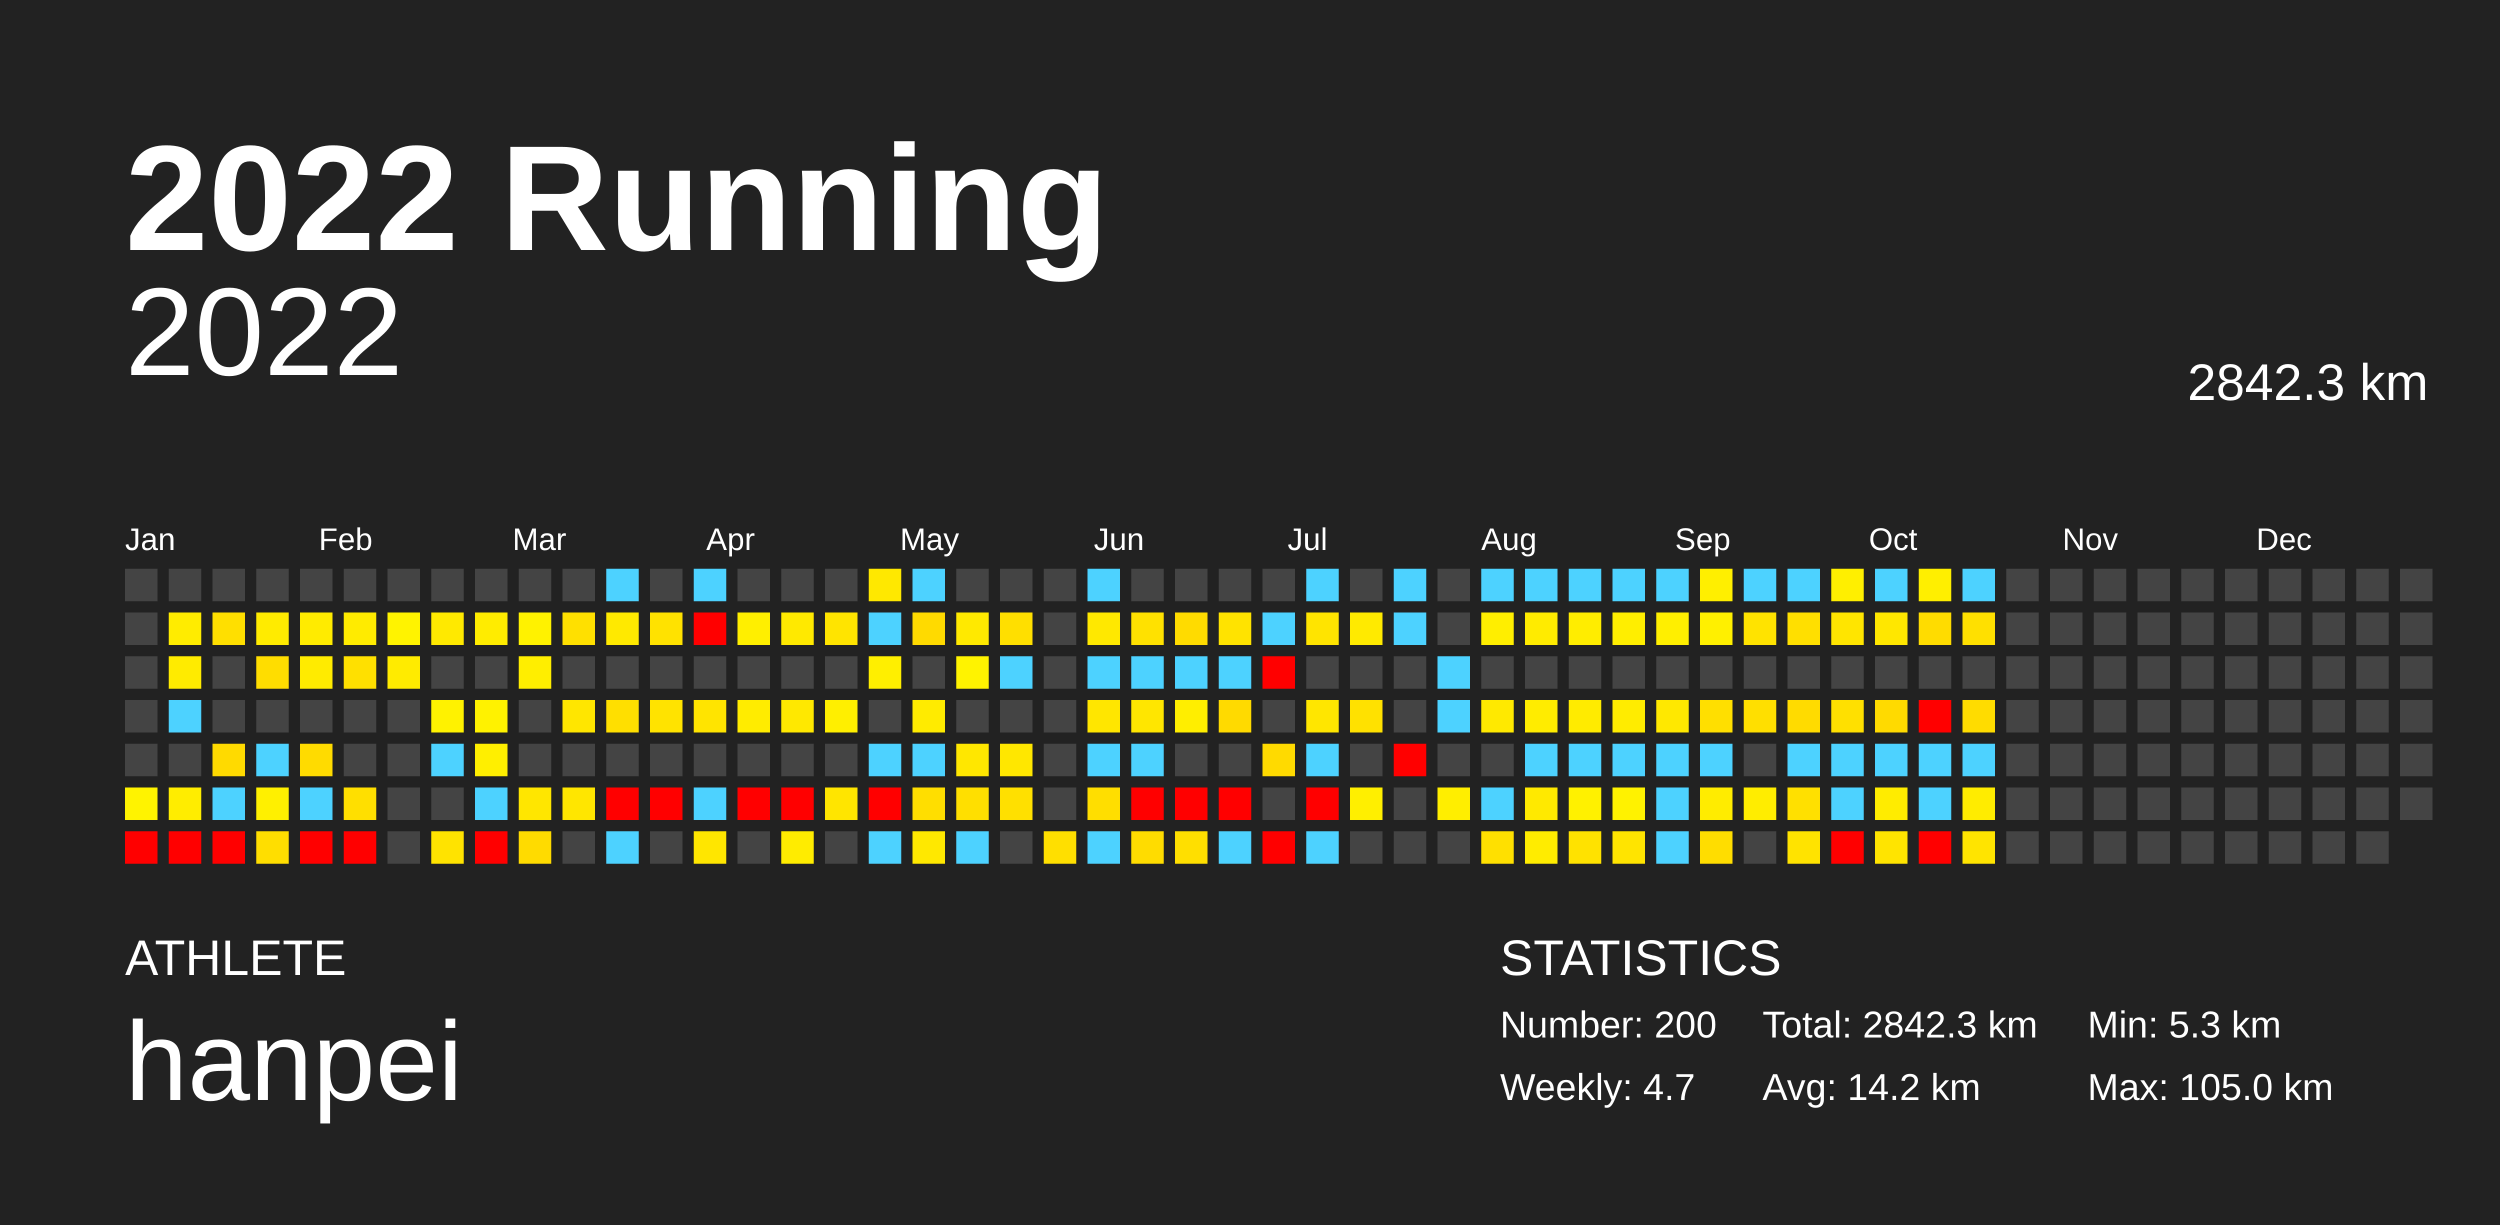
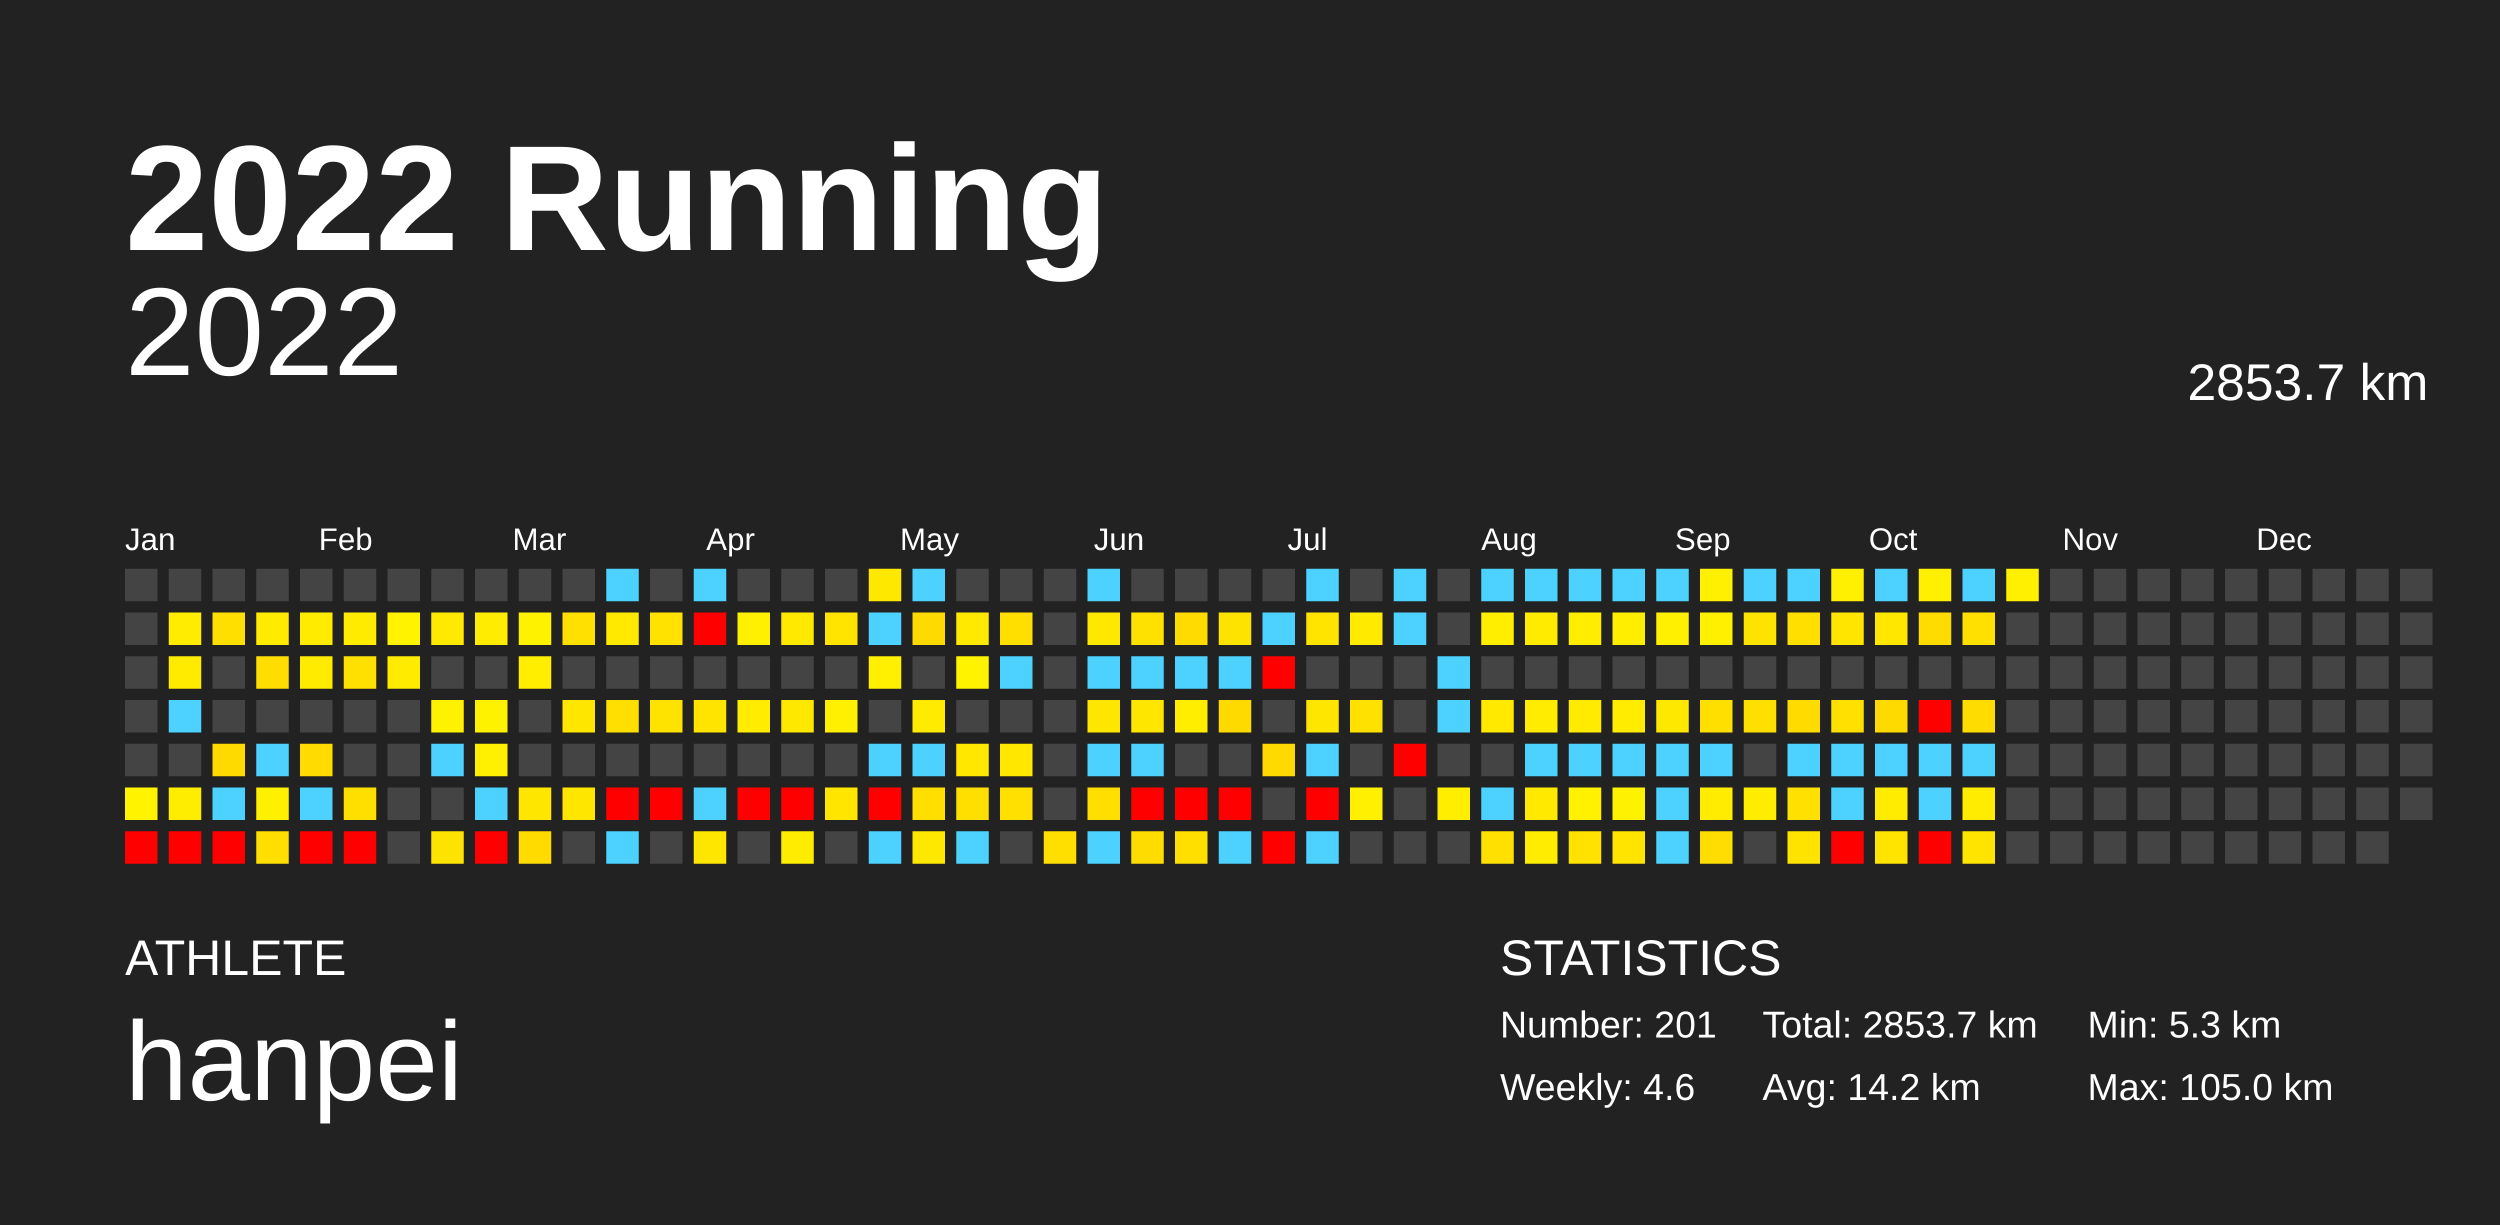
<svg xmlns="http://www.w3.org/2000/svg" baseProfile="full" height="98mm" version="1.1" viewBox="0,0,200,98" width="200mm">
  <defs />
  <rect fill="#222222" height="98" width="200" x="0" y="0" />
  <text fill="#FFFFFF" style="font-size:12px; font-family:Arial; font-weight:bold;" x="10" y="20">2022 Running</text>
  <text fill="#FFFFFF" style="font-size:4px; font-family:Arial" x="10" y="78">ATHLETE</text>
  <text fill="#FFFFFF" style="font-size:9px; font-family:Arial" x="10" y="88">hanpei</text>
  <text fill="#FFFFFF" style="font-size:4px; font-family:Arial" x="120" y="78">STATISTICS</text>
-   <text fill="#FFFFFF" style="font-size:3px; font-family:Arial" x="120" y="83">Number: 200</text>
-   <text fill="#FFFFFF" style="font-size:3px; font-family:Arial" x="120" y="88">Weekly: 4.7</text>
-   <text fill="#FFFFFF" style="font-size:3px; font-family:Arial" x="141" y="83">Total: 2842.3 km</text>
+   <text fill="#FFFFFF" style="font-size:3px; font-family:Arial" x="120" y="83">Number: 201</text>
+   <text fill="#FFFFFF" style="font-size:3px; font-family:Arial" x="120" y="88">Weekly: 4.6</text>
+   <text fill="#FFFFFF" style="font-size:3px; font-family:Arial" x="141" y="83">Total: 2853.7 km</text>
  <text fill="#FFFFFF" style="font-size:3px; font-family:Arial" x="141" y="88">Avg: 14.2 km</text>
  <text fill="#FFFFFF" style="font-size:3px; font-family:Arial" x="167" y="83">Min: 5.3 km</text>
  <text fill="#FFFFFF" style="font-size:3px; font-family:Arial" x="167" y="88">Max: 105.0 km</text>
  <text alignment-baseline="hanging" fill="#FFFFFF" style="font-size:10.0px; font-family:Arial;" x="10" y="30">2022</text>
-   <text alignment-baseline="hanging" fill="#FFFFFF" style="font-size:4.125px; font-family:Arial;" x="175" y="32">2842.3 km</text>
+   <text alignment-baseline="hanging" fill="#FFFFFF" style="font-size:4.125px; font-family:Arial;" x="175" y="32">2853.7 km</text>
  <text fill="#FFFFFF" style="font-size:2.5px; font-family:Arial" x="10.0" y="44">Jan</text>
  <text fill="#FFFFFF" style="font-size:2.5px; font-family:Arial" x="25.5" y="44">Feb</text>
  <text fill="#FFFFFF" style="font-size:2.5px; font-family:Arial" x="41.0" y="44">Mar</text>
  <text fill="#FFFFFF" style="font-size:2.5px; font-family:Arial" x="56.5" y="44">Apr</text>
  <text fill="#FFFFFF" style="font-size:2.5px; font-family:Arial" x="72.0" y="44">May</text>
  <text fill="#FFFFFF" style="font-size:2.5px; font-family:Arial" x="87.5" y="44">Jun</text>
  <text fill="#FFFFFF" style="font-size:2.5px; font-family:Arial" x="103.0" y="44">Jul</text>
  <text fill="#FFFFFF" style="font-size:2.5px; font-family:Arial" x="118.5" y="44">Aug</text>
  <text fill="#FFFFFF" style="font-size:2.5px; font-family:Arial" x="134.0" y="44">Sep</text>
  <text fill="#FFFFFF" style="font-size:2.5px; font-family:Arial" x="149.5" y="44">Oct</text>
  <text fill="#FFFFFF" style="font-size:2.5px; font-family:Arial" x="165.0" y="44">Nov</text>
  <text fill="#FFFFFF" style="font-size:2.5px; font-family:Arial" x="180.5" y="44">Dec</text>
  <rect fill="#444444" height="2.6" width="2.6" x="10.0" y="45.5" />
  <rect fill="#444444" height="2.6" width="2.6" x="10.0" y="49.0" />
  <rect fill="#444444" height="2.6" width="2.6" x="10.0" y="52.5" />
  <rect fill="#444444" height="2.6" width="2.6" x="10.0" y="56.0" />
  <rect fill="#444444" height="2.6" width="2.6" x="10.0" y="59.5" />
  <rect fill="#fff300" height="2.6" width="2.6" x="10.0" y="63.0" />
  <rect fill="red" height="2.6" width="2.6" x="10.0" y="66.5" />
  <rect fill="#444444" height="2.6" width="2.6" x="13.5" y="45.5" />
  <rect fill="#ffec00" height="2.6" width="2.6" x="13.5" y="49.0" />
  <rect fill="#ffeb00" height="2.6" width="2.6" x="13.5" y="52.5" />
  <rect fill="#4dd2ff" height="2.6" width="2.6" x="13.5" y="56.0" />
  <rect fill="#444444" height="2.6" width="2.6" x="13.5" y="59.5" />
  <rect fill="#ffed00" height="2.6" width="2.6" x="13.5" y="63.0" />
  <rect fill="red" height="2.6" width="2.6" x="13.5" y="66.5" />
  <rect fill="#444444" height="2.6" width="2.6" x="17.0" y="45.5" />
  <rect fill="#ffdf00" height="2.6" width="2.6" x="17.0" y="49.0" />
  <rect fill="#444444" height="2.6" width="2.6" x="17.0" y="52.5" />
  <rect fill="#444444" height="2.6" width="2.6" x="17.0" y="56.0" />
  <rect fill="#ffda00" height="2.6" width="2.6" x="17.0" y="59.5" />
  <rect fill="#4dd2ff" height="2.6" width="2.6" x="17.0" y="63.0" />
  <rect fill="red" height="2.6" width="2.6" x="17.0" y="66.5" />
  <rect fill="#444444" height="2.6" width="2.6" x="20.5" y="45.5" />
  <rect fill="#ffeb00" height="2.6" width="2.6" x="20.5" y="49.0" />
  <rect fill="#ffdd00" height="2.6" width="2.6" x="20.5" y="52.5" />
  <rect fill="#444444" height="2.6" width="2.6" x="20.5" y="56.0" />
  <rect fill="#4dd2ff" height="2.6" width="2.6" x="20.5" y="59.5" />
  <rect fill="#fff000" height="2.6" width="2.6" x="20.5" y="63.0" />
  <rect fill="#ffde00" height="2.6" width="2.6" x="20.5" y="66.5" />
  <rect fill="#444444" height="2.6" width="2.6" x="24.0" y="45.5" />
  <rect fill="#ffeb00" height="2.6" width="2.6" x="24.0" y="49.0" />
  <rect fill="#ffeb00" height="2.6" width="2.6" x="24.0" y="52.5" />
  <rect fill="#444444" height="2.6" width="2.6" x="24.0" y="56.0" />
  <rect fill="#ffdb00" height="2.6" width="2.6" x="24.0" y="59.5" />
  <rect fill="#4dd2ff" height="2.6" width="2.6" x="24.0" y="63.0" />
  <rect fill="red" height="2.6" width="2.6" x="24.0" y="66.5" />
  <rect fill="#444444" height="2.6" width="2.6" x="27.5" y="45.5" />
  <rect fill="#ffeb00" height="2.6" width="2.6" x="27.5" y="49.0" />
  <rect fill="#ffe000" height="2.6" width="2.6" x="27.5" y="52.5" />
  <rect fill="#444444" height="2.6" width="2.6" x="27.5" y="56.0" />
  <rect fill="#444444" height="2.6" width="2.6" x="27.5" y="59.5" />
  <rect fill="#ffdf00" height="2.6" width="2.6" x="27.5" y="63.0" />
  <rect fill="red" height="2.6" width="2.6" x="27.5" y="66.5" />
  <rect fill="#444444" height="2.6" width="2.6" x="31.0" y="45.5" />
  <rect fill="#fff300" height="2.6" width="2.6" x="31.0" y="49.0" />
  <rect fill="#ffeb00" height="2.6" width="2.6" x="31.0" y="52.5" />
  <rect fill="#444444" height="2.6" width="2.6" x="31.0" y="56.0" />
  <rect fill="#444444" height="2.6" width="2.6" x="31.0" y="59.5" />
  <rect fill="#444444" height="2.6" width="2.6" x="31.0" y="63.0" />
  <rect fill="#444444" height="2.6" width="2.6" x="31.0" y="66.5" />
  <rect fill="#444444" height="2.6" width="2.6" x="34.5" y="45.5" />
  <rect fill="#ffe900" height="2.6" width="2.6" x="34.5" y="49.0" />
  <rect fill="#444444" height="2.6" width="2.6" x="34.5" y="52.5" />
  <rect fill="#fff200" height="2.6" width="2.6" x="34.5" y="56.0" />
  <rect fill="#4dd2ff" height="2.6" width="2.6" x="34.5" y="59.5" />
  <rect fill="#444444" height="2.6" width="2.6" x="34.5" y="63.0" />
  <rect fill="#ffe300" height="2.6" width="2.6" x="34.5" y="66.5" />
  <rect fill="#444444" height="2.6" width="2.6" x="38.0" y="45.5" />
  <rect fill="#ffec00" height="2.6" width="2.6" x="38.0" y="49.0" />
  <rect fill="#444444" height="2.6" width="2.6" x="38.0" y="52.5" />
  <rect fill="#fff200" height="2.6" width="2.6" x="38.0" y="56.0" />
  <rect fill="#ffef00" height="2.6" width="2.6" x="38.0" y="59.5" />
  <rect fill="#4dd2ff" height="2.6" width="2.6" x="38.0" y="63.0" />
  <rect fill="red" height="2.6" width="2.6" x="38.0" y="66.5" />
  <rect fill="#444444" height="2.6" width="2.6" x="41.5" y="45.5" />
  <rect fill="#fff200" height="2.6" width="2.6" x="41.5" y="49.0" />
  <rect fill="#ffee00" height="2.6" width="2.6" x="41.5" y="52.5" />
  <rect fill="#444444" height="2.6" width="2.6" x="41.5" y="56.0" />
  <rect fill="#444444" height="2.6" width="2.6" x="41.5" y="59.5" />
  <rect fill="#ffe600" height="2.6" width="2.6" x="41.5" y="63.0" />
  <rect fill="#ffdb00" height="2.6" width="2.6" x="41.5" y="66.5" />
  <rect fill="#444444" height="2.6" width="2.6" x="45.0" y="45.5" />
  <rect fill="#ffe000" height="2.6" width="2.6" x="45.0" y="49.0" />
  <rect fill="#444444" height="2.6" width="2.6" x="45.0" y="52.5" />
  <rect fill="#ffe600" height="2.6" width="2.6" x="45.0" y="56.0" />
  <rect fill="#444444" height="2.6" width="2.6" x="45.0" y="59.5" />
  <rect fill="#ffe600" height="2.6" width="2.6" x="45.0" y="63.0" />
  <rect fill="#444444" height="2.6" width="2.6" x="45.0" y="66.5" />
  <rect fill="#4dd2ff" height="2.6" width="2.6" x="48.5" y="45.5" />
  <rect fill="#ffe900" height="2.6" width="2.6" x="48.5" y="49.0" />
  <rect fill="#444444" height="2.6" width="2.6" x="48.5" y="52.5" />
  <rect fill="#ffdf00" height="2.6" width="2.6" x="48.5" y="56.0" />
  <rect fill="#444444" height="2.6" width="2.6" x="48.5" y="59.5" />
  <rect fill="red" height="2.6" width="2.6" x="48.5" y="63.0" />
  <rect fill="#4dd2ff" height="2.6" width="2.6" x="48.5" y="66.5" />
  <rect fill="#444444" height="2.6" width="2.6" x="52.0" y="45.5" />
  <rect fill="#ffe200" height="2.6" width="2.6" x="52.0" y="49.0" />
  <rect fill="#444444" height="2.6" width="2.6" x="52.0" y="52.5" />
  <rect fill="#ffe300" height="2.6" width="2.6" x="52.0" y="56.0" />
  <rect fill="#444444" height="2.6" width="2.6" x="52.0" y="59.5" />
  <rect fill="red" height="2.6" width="2.6" x="52.0" y="63.0" />
  <rect fill="#444444" height="2.6" width="2.6" x="52.0" y="66.5" />
  <rect fill="#4dd2ff" height="2.6" width="2.6" x="55.5" y="45.5" />
  <rect fill="red" height="2.6" width="2.6" x="55.5" y="49.0" />
  <rect fill="#444444" height="2.6" width="2.6" x="55.5" y="52.5" />
  <rect fill="#ffe400" height="2.6" width="2.6" x="55.5" y="56.0" />
  <rect fill="#444444" height="2.6" width="2.6" x="55.5" y="59.5" />
  <rect fill="#4dd2ff" height="2.6" width="2.6" x="55.5" y="63.0" />
  <rect fill="#ffe600" height="2.6" width="2.6" x="55.5" y="66.5" />
  <rect fill="#444444" height="2.6" width="2.6" x="59.0" y="45.5" />
  <rect fill="#ffef00" height="2.6" width="2.6" x="59.0" y="49.0" />
  <rect fill="#444444" height="2.6" width="2.6" x="59.0" y="52.5" />
  <rect fill="#ffec00" height="2.6" width="2.6" x="59.0" y="56.0" />
  <rect fill="#444444" height="2.6" width="2.6" x="59.0" y="59.5" />
  <rect fill="red" height="2.6" width="2.6" x="59.0" y="63.0" />
  <rect fill="#444444" height="2.6" width="2.6" x="59.0" y="66.5" />
  <rect fill="#444444" height="2.6" width="2.6" x="62.5" y="45.5" />
  <rect fill="#ffe900" height="2.6" width="2.6" x="62.5" y="49.0" />
  <rect fill="#444444" height="2.6" width="2.6" x="62.5" y="52.5" />
  <rect fill="#ffe800" height="2.6" width="2.6" x="62.5" y="56.0" />
  <rect fill="#444444" height="2.6" width="2.6" x="62.5" y="59.5" />
  <rect fill="red" height="2.6" width="2.6" x="62.5" y="63.0" />
  <rect fill="#ffec00" height="2.6" width="2.6" x="62.5" y="66.5" />
  <rect fill="#444444" height="2.6" width="2.6" x="66.0" y="45.5" />
  <rect fill="#ffe400" height="2.6" width="2.6" x="66.0" y="49.0" />
  <rect fill="#444444" height="2.6" width="2.6" x="66.0" y="52.5" />
  <rect fill="#ffef00" height="2.6" width="2.6" x="66.0" y="56.0" />
  <rect fill="#444444" height="2.6" width="2.6" x="66.0" y="59.5" />
  <rect fill="#ffe500" height="2.6" width="2.6" x="66.0" y="63.0" />
  <rect fill="#444444" height="2.6" width="2.6" x="66.0" y="66.5" />
  <rect fill="#ffe800" height="2.6" width="2.6" x="69.5" y="45.5" />
  <rect fill="#4dd2ff" height="2.6" width="2.6" x="69.5" y="49.0" />
  <rect fill="#ffef00" height="2.6" width="2.6" x="69.5" y="52.5" />
  <rect fill="#444444" height="2.6" width="2.6" x="69.5" y="56.0" />
  <rect fill="#4dd2ff" height="2.6" width="2.6" x="69.5" y="59.5" />
  <rect fill="red" height="2.6" width="2.6" x="69.5" y="63.0" />
  <rect fill="#4dd2ff" height="2.6" width="2.6" x="69.5" y="66.5" />
  <rect fill="#4dd2ff" height="2.6" width="2.6" x="73.0" y="45.5" />
  <rect fill="#ffda00" height="2.6" width="2.6" x="73.0" y="49.0" />
  <rect fill="#444444" height="2.6" width="2.6" x="73.0" y="52.5" />
  <rect fill="#ffeb00" height="2.6" width="2.6" x="73.0" y="56.0" />
  <rect fill="#4dd2ff" height="2.6" width="2.6" x="73.0" y="59.5" />
  <rect fill="#ffde00" height="2.6" width="2.6" x="73.0" y="63.0" />
  <rect fill="#ffe800" height="2.6" width="2.6" x="73.0" y="66.5" />
  <rect fill="#444444" height="2.6" width="2.6" x="76.5" y="45.5" />
  <rect fill="#ffe900" height="2.6" width="2.6" x="76.5" y="49.0" />
  <rect fill="#fff300" height="2.6" width="2.6" x="76.5" y="52.5" />
  <rect fill="#444444" height="2.6" width="2.6" x="76.5" y="56.0" />
  <rect fill="#ffe700" height="2.6" width="2.6" x="76.5" y="59.5" />
  <rect fill="#ffdf00" height="2.6" width="2.6" x="76.5" y="63.0" />
  <rect fill="#4dd2ff" height="2.6" width="2.6" x="76.5" y="66.5" />
  <rect fill="#444444" height="2.6" width="2.6" x="80.0" y="45.5" />
  <rect fill="#ffdf00" height="2.6" width="2.6" x="80.0" y="49.0" />
  <rect fill="#4dd2ff" height="2.6" width="2.6" x="80.0" y="52.5" />
  <rect fill="#444444" height="2.6" width="2.6" x="80.0" y="56.0" />
  <rect fill="#ffe700" height="2.6" width="2.6" x="80.0" y="59.5" />
  <rect fill="#ffe000" height="2.6" width="2.6" x="80.0" y="63.0" />
  <rect fill="#444444" height="2.6" width="2.6" x="80.0" y="66.5" />
  <rect fill="#444444" height="2.6" width="2.6" x="83.5" y="45.5" />
  <rect fill="#444444" height="2.6" width="2.6" x="83.5" y="49.0" />
  <rect fill="#444444" height="2.6" width="2.6" x="83.5" y="52.5" />
  <rect fill="#444444" height="2.6" width="2.6" x="83.5" y="56.0" />
  <rect fill="#444444" height="2.6" width="2.6" x="83.5" y="59.5" />
  <rect fill="#444444" height="2.6" width="2.6" x="83.5" y="63.0" />
  <rect fill="#ffdf00" height="2.6" width="2.6" x="83.5" y="66.5" />
  <rect fill="#4dd2ff" height="2.6" width="2.6" x="87.0" y="45.5" />
  <rect fill="#ffe800" height="2.6" width="2.6" x="87.0" y="49.0" />
  <rect fill="#4dd2ff" height="2.6" width="2.6" x="87.0" y="52.5" />
  <rect fill="#ffe600" height="2.6" width="2.6" x="87.0" y="56.0" />
  <rect fill="#4dd2ff" height="2.6" width="2.6" x="87.0" y="59.5" />
  <rect fill="#ffde00" height="2.6" width="2.6" x="87.0" y="63.0" />
  <rect fill="#4dd2ff" height="2.6" width="2.6" x="87.0" y="66.5" />
  <rect fill="#444444" height="2.6" width="2.6" x="90.5" y="45.5" />
  <rect fill="#ffe100" height="2.6" width="2.6" x="90.5" y="49.0" />
  <rect fill="#4dd2ff" height="2.6" width="2.6" x="90.5" y="52.5" />
  <rect fill="#ffe600" height="2.6" width="2.6" x="90.5" y="56.0" />
  <rect fill="#4dd2ff" height="2.6" width="2.6" x="90.5" y="59.5" />
  <rect fill="red" height="2.6" width="2.6" x="90.5" y="63.0" />
  <rect fill="#ffdc00" height="2.6" width="2.6" x="90.5" y="66.5" />
  <rect fill="#444444" height="2.6" width="2.6" x="94.0" y="45.5" />
  <rect fill="#ffdb00" height="2.6" width="2.6" x="94.0" y="49.0" />
  <rect fill="#4dd2ff" height="2.6" width="2.6" x="94.0" y="52.5" />
  <rect fill="#ffee00" height="2.6" width="2.6" x="94.0" y="56.0" />
  <rect fill="#444444" height="2.6" width="2.6" x="94.0" y="59.5" />
  <rect fill="red" height="2.6" width="2.6" x="94.0" y="63.0" />
  <rect fill="#ffdf00" height="2.6" width="2.6" x="94.0" y="66.5" />
  <rect fill="#444444" height="2.6" width="2.6" x="97.5" y="45.5" />
  <rect fill="#ffe300" height="2.6" width="2.6" x="97.5" y="49.0" />
  <rect fill="#4dd2ff" height="2.6" width="2.6" x="97.5" y="52.5" />
  <rect fill="#ffda00" height="2.6" width="2.6" x="97.5" y="56.0" />
  <rect fill="#444444" height="2.6" width="2.6" x="97.5" y="59.5" />
  <rect fill="red" height="2.6" width="2.6" x="97.5" y="63.0" />
  <rect fill="#4dd2ff" height="2.6" width="2.6" x="97.5" y="66.5" />
  <rect fill="#444444" height="2.6" width="2.6" x="101.0" y="45.5" />
  <rect fill="#4dd2ff" height="2.6" width="2.6" x="101.0" y="49.0" />
  <rect fill="red" height="2.6" width="2.6" x="101.0" y="52.5" />
  <rect fill="#444444" height="2.6" width="2.6" x="101.0" y="56.0" />
  <rect fill="#ffda00" height="2.6" width="2.6" x="101.0" y="59.5" />
  <rect fill="#444444" height="2.6" width="2.6" x="101.0" y="63.0" />
  <rect fill="red" height="2.6" width="2.6" x="101.0" y="66.5" />
  <rect fill="#4dd2ff" height="2.6" width="2.6" x="104.5" y="45.5" />
  <rect fill="#ffe400" height="2.6" width="2.6" x="104.5" y="49.0" />
  <rect fill="#444444" height="2.6" width="2.6" x="104.5" y="52.5" />
  <rect fill="#ffe600" height="2.6" width="2.6" x="104.5" y="56.0" />
  <rect fill="#4dd2ff" height="2.6" width="2.6" x="104.5" y="59.5" />
  <rect fill="red" height="2.6" width="2.6" x="104.5" y="63.0" />
  <rect fill="#4dd2ff" height="2.6" width="2.6" x="104.5" y="66.5" />
  <rect fill="#444444" height="2.6" width="2.6" x="108.0" y="45.5" />
  <rect fill="#ffea00" height="2.6" width="2.6" x="108.0" y="49.0" />
  <rect fill="#444444" height="2.6" width="2.6" x="108.0" y="52.5" />
  <rect fill="#ffe100" height="2.6" width="2.6" x="108.0" y="56.0" />
  <rect fill="#444444" height="2.6" width="2.6" x="108.0" y="59.5" />
  <rect fill="#ffef00" height="2.6" width="2.6" x="108.0" y="63.0" />
  <rect fill="#444444" height="2.6" width="2.6" x="108.0" y="66.5" />
  <rect fill="#4dd2ff" height="2.6" width="2.6" x="111.5" y="45.5" />
  <rect fill="#4dd2ff" height="2.6" width="2.6" x="111.5" y="49.0" />
  <rect fill="#444444" height="2.6" width="2.6" x="111.5" y="52.5" />
  <rect fill="#444444" height="2.6" width="2.6" x="111.5" y="56.0" />
  <rect fill="red" height="2.6" width="2.6" x="111.5" y="59.5" />
  <rect fill="#444444" height="2.6" width="2.6" x="111.5" y="63.0" />
  <rect fill="#444444" height="2.6" width="2.6" x="111.5" y="66.5" />
  <rect fill="#444444" height="2.6" width="2.6" x="115.0" y="45.5" />
  <rect fill="#444444" height="2.6" width="2.6" x="115.0" y="49.0" />
  <rect fill="#4dd2ff" height="2.6" width="2.6" x="115.0" y="52.5" />
  <rect fill="#4dd2ff" height="2.6" width="2.6" x="115.0" y="56.0" />
  <rect fill="#444444" height="2.6" width="2.6" x="115.0" y="59.5" />
  <rect fill="#ffee00" height="2.6" width="2.6" x="115.0" y="63.0" />
  <rect fill="#444444" height="2.6" width="2.6" x="115.0" y="66.5" />
  <rect fill="#4dd2ff" height="2.6" width="2.6" x="118.5" y="45.5" />
  <rect fill="#ffee00" height="2.6" width="2.6" x="118.5" y="49.0" />
  <rect fill="#444444" height="2.6" width="2.6" x="118.5" y="52.5" />
  <rect fill="#ffe900" height="2.6" width="2.6" x="118.5" y="56.0" />
  <rect fill="#444444" height="2.6" width="2.6" x="118.5" y="59.5" />
  <rect fill="#4dd2ff" height="2.6" width="2.6" x="118.5" y="63.0" />
  <rect fill="#ffe000" height="2.6" width="2.6" x="118.5" y="66.5" />
  <rect fill="#4dd2ff" height="2.6" width="2.6" x="122.0" y="45.5" />
  <rect fill="#ffeb00" height="2.6" width="2.6" x="122.0" y="49.0" />
  <rect fill="#444444" height="2.6" width="2.6" x="122.0" y="52.5" />
  <rect fill="#ffec00" height="2.6" width="2.6" x="122.0" y="56.0" />
  <rect fill="#4dd2ff" height="2.6" width="2.6" x="122.0" y="59.5" />
  <rect fill="#ffe900" height="2.6" width="2.6" x="122.0" y="63.0" />
  <rect fill="#ffec00" height="2.6" width="2.6" x="122.0" y="66.5" />
  <rect fill="#4dd2ff" height="2.6" width="2.6" x="125.5" y="45.5" />
  <rect fill="#ffed00" height="2.6" width="2.6" x="125.5" y="49.0" />
  <rect fill="#444444" height="2.6" width="2.6" x="125.5" y="52.5" />
  <rect fill="#ffeb00" height="2.6" width="2.6" x="125.5" y="56.0" />
  <rect fill="#4dd2ff" height="2.6" width="2.6" x="125.5" y="59.5" />
  <rect fill="#fff100" height="2.6" width="2.6" x="125.5" y="63.0" />
  <rect fill="#ffe200" height="2.6" width="2.6" x="125.5" y="66.5" />
  <rect fill="#4dd2ff" height="2.6" width="2.6" x="129.0" y="45.5" />
  <rect fill="#ffee00" height="2.6" width="2.6" x="129.0" y="49.0" />
  <rect fill="#444444" height="2.6" width="2.6" x="129.0" y="52.5" />
  <rect fill="#ffec00" height="2.6" width="2.6" x="129.0" y="56.0" />
  <rect fill="#4dd2ff" height="2.6" width="2.6" x="129.0" y="59.5" />
  <rect fill="#fff200" height="2.6" width="2.6" x="129.0" y="63.0" />
  <rect fill="#ffe400" height="2.6" width="2.6" x="129.0" y="66.5" />
  <rect fill="#4dd2ff" height="2.6" width="2.6" x="132.5" y="45.5" />
  <rect fill="#ffef00" height="2.6" width="2.6" x="132.5" y="49.0" />
  <rect fill="#444444" height="2.6" width="2.6" x="132.5" y="52.5" />
  <rect fill="#ffe800" height="2.6" width="2.6" x="132.5" y="56.0" />
  <rect fill="#4dd2ff" height="2.6" width="2.6" x="132.5" y="59.5" />
  <rect fill="#4dd2ff" height="2.6" width="2.6" x="132.5" y="63.0" />
  <rect fill="#4dd2ff" height="2.6" width="2.6" x="132.5" y="66.5" />
  <rect fill="#ffef00" height="2.6" width="2.6" x="136.0" y="45.5" />
  <rect fill="#fff000" height="2.6" width="2.6" x="136.0" y="49.0" />
  <rect fill="#444444" height="2.6" width="2.6" x="136.0" y="52.5" />
  <rect fill="#ffdf00" height="2.6" width="2.6" x="136.0" y="56.0" />
  <rect fill="#4dd2ff" height="2.6" width="2.6" x="136.0" y="59.5" />
  <rect fill="#ffec00" height="2.6" width="2.6" x="136.0" y="63.0" />
  <rect fill="#ffdd00" height="2.6" width="2.6" x="136.0" y="66.5" />
  <rect fill="#4dd2ff" height="2.6" width="2.6" x="139.5" y="45.5" />
  <rect fill="#ffe300" height="2.6" width="2.6" x="139.5" y="49.0" />
  <rect fill="#444444" height="2.6" width="2.6" x="139.5" y="52.5" />
  <rect fill="#ffdf00" height="2.6" width="2.6" x="139.5" y="56.0" />
  <rect fill="#444444" height="2.6" width="2.6" x="139.5" y="59.5" />
  <rect fill="#ffed00" height="2.6" width="2.6" x="139.5" y="63.0" />
  <rect fill="#444444" height="2.6" width="2.6" x="139.5" y="66.5" />
  <rect fill="#4dd2ff" height="2.6" width="2.6" x="143.0" y="45.5" />
  <rect fill="#ffdf00" height="2.6" width="2.6" x="143.0" y="49.0" />
  <rect fill="#444444" height="2.6" width="2.6" x="143.0" y="52.5" />
  <rect fill="#ffdb00" height="2.6" width="2.6" x="143.0" y="56.0" />
  <rect fill="#4dd2ff" height="2.6" width="2.6" x="143.0" y="59.5" />
  <rect fill="#ffe000" height="2.6" width="2.6" x="143.0" y="63.0" />
  <rect fill="#ffe300" height="2.6" width="2.6" x="143.0" y="66.5" />
  <rect fill="#ffef00" height="2.6" width="2.6" x="146.5" y="45.5" />
  <rect fill="#ffe500" height="2.6" width="2.6" x="146.5" y="49.0" />
  <rect fill="#444444" height="2.6" width="2.6" x="146.5" y="52.5" />
  <rect fill="#ffe000" height="2.6" width="2.6" x="146.5" y="56.0" />
  <rect fill="#4dd2ff" height="2.6" width="2.6" x="146.5" y="59.5" />
  <rect fill="#4dd2ff" height="2.6" width="2.6" x="146.5" y="63.0" />
  <rect fill="red" height="2.6" width="2.6" x="146.5" y="66.5" />
  <rect fill="#4dd2ff" height="2.6" width="2.6" x="150.0" y="45.5" />
  <rect fill="#ffe700" height="2.6" width="2.6" x="150.0" y="49.0" />
  <rect fill="#444444" height="2.6" width="2.6" x="150.0" y="52.5" />
  <rect fill="#ffda00" height="2.6" width="2.6" x="150.0" y="56.0" />
  <rect fill="#4dd2ff" height="2.6" width="2.6" x="150.0" y="59.5" />
  <rect fill="#ffec00" height="2.6" width="2.6" x="150.0" y="63.0" />
  <rect fill="#ffe400" height="2.6" width="2.6" x="150.0" y="66.5" />
  <rect fill="#ffef00" height="2.6" width="2.6" x="153.5" y="45.5" />
  <rect fill="#ffdc00" height="2.6" width="2.6" x="153.5" y="49.0" />
  <rect fill="#444444" height="2.6" width="2.6" x="153.5" y="52.5" />
  <rect fill="red" height="2.6" width="2.6" x="153.5" y="56.0" />
  <rect fill="#4dd2ff" height="2.6" width="2.6" x="153.5" y="59.5" />
  <rect fill="#4dd2ff" height="2.6" width="2.6" x="153.5" y="63.0" />
  <rect fill="red" height="2.6" width="2.6" x="153.5" y="66.5" />
  <rect fill="#4dd2ff" height="2.6" width="2.6" x="157.0" y="45.5" />
  <rect fill="#ffe000" height="2.6" width="2.6" x="157.0" y="49.0" />
  <rect fill="#444444" height="2.6" width="2.6" x="157.0" y="52.5" />
  <rect fill="#ffdc00" height="2.6" width="2.6" x="157.0" y="56.0" />
  <rect fill="#4dd2ff" height="2.6" width="2.6" x="157.0" y="59.5" />
  <rect fill="#ffec00" height="2.6" width="2.6" x="157.0" y="63.0" />
  <rect fill="#ffe400" height="2.6" width="2.6" x="157.0" y="66.5" />
-   <rect fill="#444444" height="2.6" width="2.6" x="160.5" y="45.5" />
+   <rect fill="#fff000" height="2.6" width="2.6" x="160.5" y="45.5" />
  <rect fill="#444444" height="2.6" width="2.6" x="160.5" y="49.0" />
  <rect fill="#444444" height="2.6" width="2.6" x="160.5" y="52.5" />
  <rect fill="#444444" height="2.6" width="2.6" x="160.5" y="56.0" />
  <rect fill="#444444" height="2.6" width="2.6" x="160.5" y="59.5" />
  <rect fill="#444444" height="2.6" width="2.6" x="160.5" y="63.0" />
  <rect fill="#444444" height="2.6" width="2.6" x="160.5" y="66.5" />
  <rect fill="#444444" height="2.6" width="2.6" x="164.0" y="45.5" />
  <rect fill="#444444" height="2.6" width="2.6" x="164.0" y="49.0" />
  <rect fill="#444444" height="2.6" width="2.6" x="164.0" y="52.5" />
  <rect fill="#444444" height="2.6" width="2.6" x="164.0" y="56.0" />
  <rect fill="#444444" height="2.6" width="2.6" x="164.0" y="59.5" />
  <rect fill="#444444" height="2.6" width="2.6" x="164.0" y="63.0" />
  <rect fill="#444444" height="2.6" width="2.6" x="164.0" y="66.5" />
  <rect fill="#444444" height="2.6" width="2.6" x="167.5" y="45.5" />
  <rect fill="#444444" height="2.6" width="2.6" x="167.5" y="49.0" />
  <rect fill="#444444" height="2.6" width="2.6" x="167.5" y="52.5" />
  <rect fill="#444444" height="2.6" width="2.6" x="167.5" y="56.0" />
  <rect fill="#444444" height="2.6" width="2.6" x="167.5" y="59.5" />
  <rect fill="#444444" height="2.6" width="2.6" x="167.5" y="63.0" />
  <rect fill="#444444" height="2.6" width="2.6" x="167.5" y="66.5" />
  <rect fill="#444444" height="2.6" width="2.6" x="171.0" y="45.5" />
  <rect fill="#444444" height="2.6" width="2.6" x="171.0" y="49.0" />
  <rect fill="#444444" height="2.6" width="2.6" x="171.0" y="52.5" />
  <rect fill="#444444" height="2.6" width="2.6" x="171.0" y="56.0" />
  <rect fill="#444444" height="2.6" width="2.6" x="171.0" y="59.5" />
  <rect fill="#444444" height="2.6" width="2.6" x="171.0" y="63.0" />
  <rect fill="#444444" height="2.6" width="2.6" x="171.0" y="66.5" />
  <rect fill="#444444" height="2.6" width="2.6" x="174.5" y="45.5" />
  <rect fill="#444444" height="2.6" width="2.6" x="174.5" y="49.0" />
  <rect fill="#444444" height="2.6" width="2.6" x="174.5" y="52.5" />
  <rect fill="#444444" height="2.6" width="2.6" x="174.5" y="56.0" />
  <rect fill="#444444" height="2.6" width="2.6" x="174.5" y="59.5" />
  <rect fill="#444444" height="2.6" width="2.6" x="174.5" y="63.0" />
  <rect fill="#444444" height="2.6" width="2.6" x="174.5" y="66.5" />
  <rect fill="#444444" height="2.6" width="2.6" x="178.0" y="45.5" />
  <rect fill="#444444" height="2.6" width="2.6" x="178.0" y="49.0" />
  <rect fill="#444444" height="2.6" width="2.6" x="178.0" y="52.5" />
  <rect fill="#444444" height="2.6" width="2.6" x="178.0" y="56.0" />
  <rect fill="#444444" height="2.6" width="2.6" x="178.0" y="59.5" />
  <rect fill="#444444" height="2.6" width="2.6" x="178.0" y="63.0" />
  <rect fill="#444444" height="2.6" width="2.6" x="178.0" y="66.5" />
  <rect fill="#444444" height="2.6" width="2.6" x="181.5" y="45.5" />
  <rect fill="#444444" height="2.6" width="2.6" x="181.5" y="49.0" />
  <rect fill="#444444" height="2.6" width="2.6" x="181.5" y="52.5" />
  <rect fill="#444444" height="2.6" width="2.6" x="181.5" y="56.0" />
  <rect fill="#444444" height="2.6" width="2.6" x="181.5" y="59.5" />
  <rect fill="#444444" height="2.6" width="2.6" x="181.5" y="63.0" />
  <rect fill="#444444" height="2.6" width="2.6" x="181.5" y="66.5" />
  <rect fill="#444444" height="2.6" width="2.6" x="185.0" y="45.5" />
  <rect fill="#444444" height="2.6" width="2.6" x="185.0" y="49.0" />
  <rect fill="#444444" height="2.6" width="2.6" x="185.0" y="52.5" />
  <rect fill="#444444" height="2.6" width="2.6" x="185.0" y="56.0" />
  <rect fill="#444444" height="2.6" width="2.6" x="185.0" y="59.5" />
  <rect fill="#444444" height="2.6" width="2.6" x="185.0" y="63.0" />
  <rect fill="#444444" height="2.6" width="2.6" x="185.0" y="66.5" />
  <rect fill="#444444" height="2.6" width="2.6" x="188.5" y="45.5" />
  <rect fill="#444444" height="2.6" width="2.6" x="188.5" y="49.0" />
  <rect fill="#444444" height="2.6" width="2.6" x="188.5" y="52.5" />
  <rect fill="#444444" height="2.6" width="2.6" x="188.5" y="56.0" />
  <rect fill="#444444" height="2.6" width="2.6" x="188.5" y="59.5" />
  <rect fill="#444444" height="2.6" width="2.6" x="188.5" y="63.0" />
  <rect fill="#444444" height="2.6" width="2.6" x="188.5" y="66.5" />
  <rect fill="#444444" height="2.6" width="2.6" x="192.0" y="45.5" />
  <rect fill="#444444" height="2.6" width="2.6" x="192.0" y="49.0" />
  <rect fill="#444444" height="2.6" width="2.6" x="192.0" y="52.5" />
  <rect fill="#444444" height="2.6" width="2.6" x="192.0" y="56.0" />
  <rect fill="#444444" height="2.6" width="2.6" x="192.0" y="59.5" />
  <rect fill="#444444" height="2.6" width="2.6" x="192.0" y="63.0" />
</svg>
